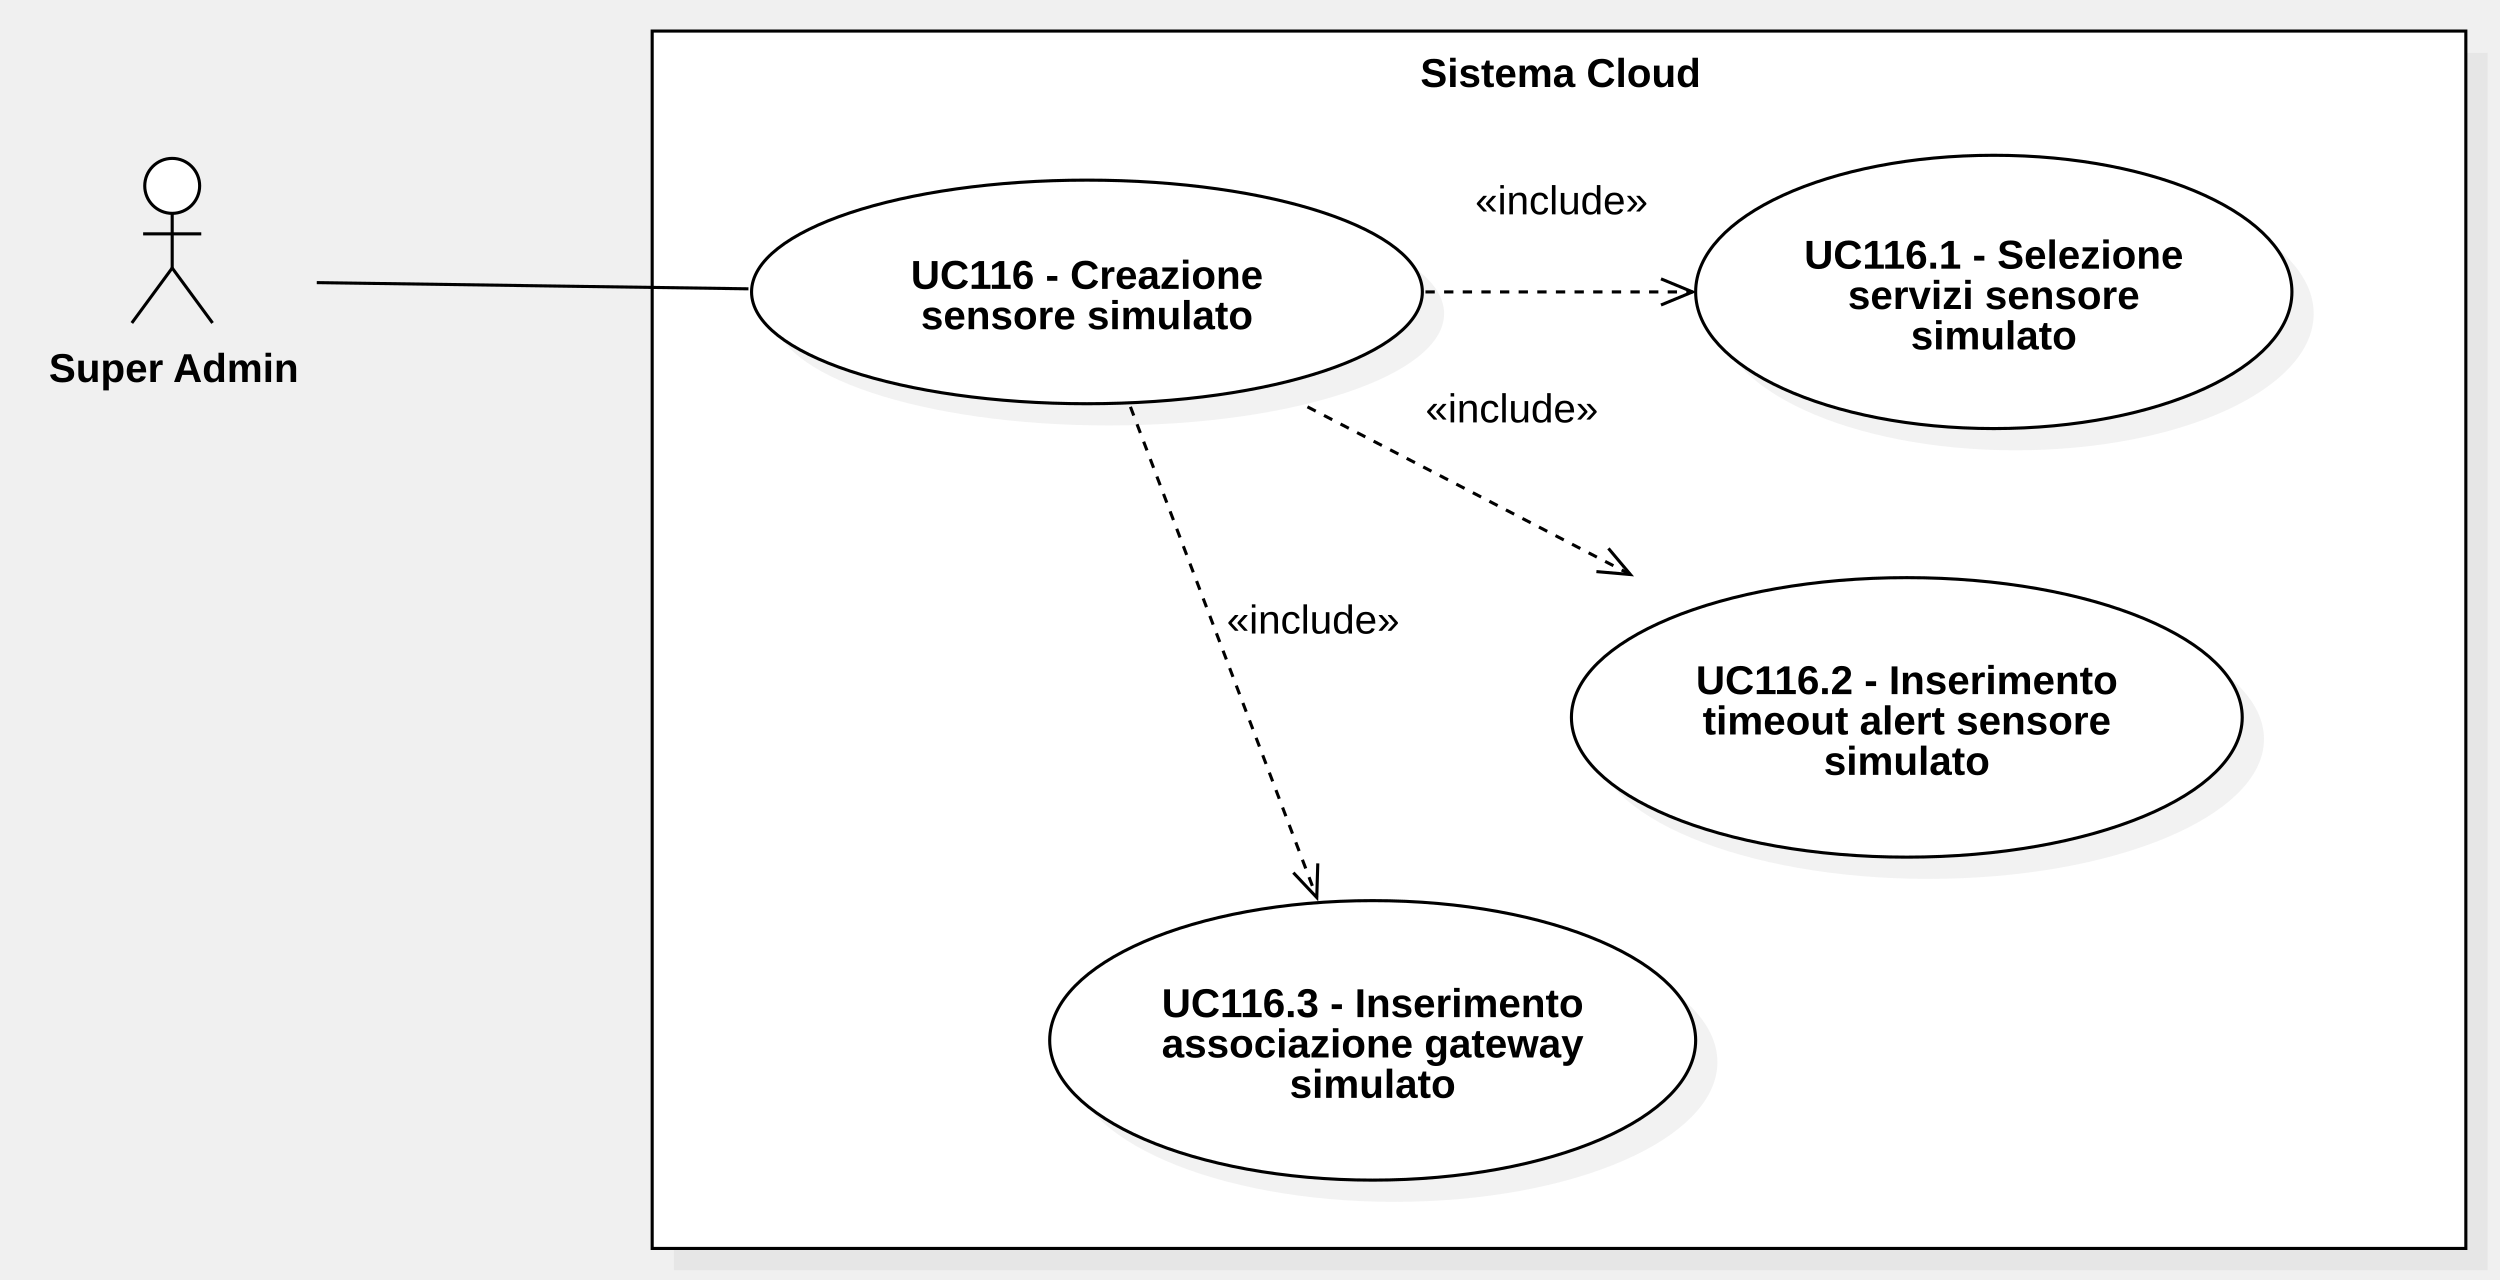
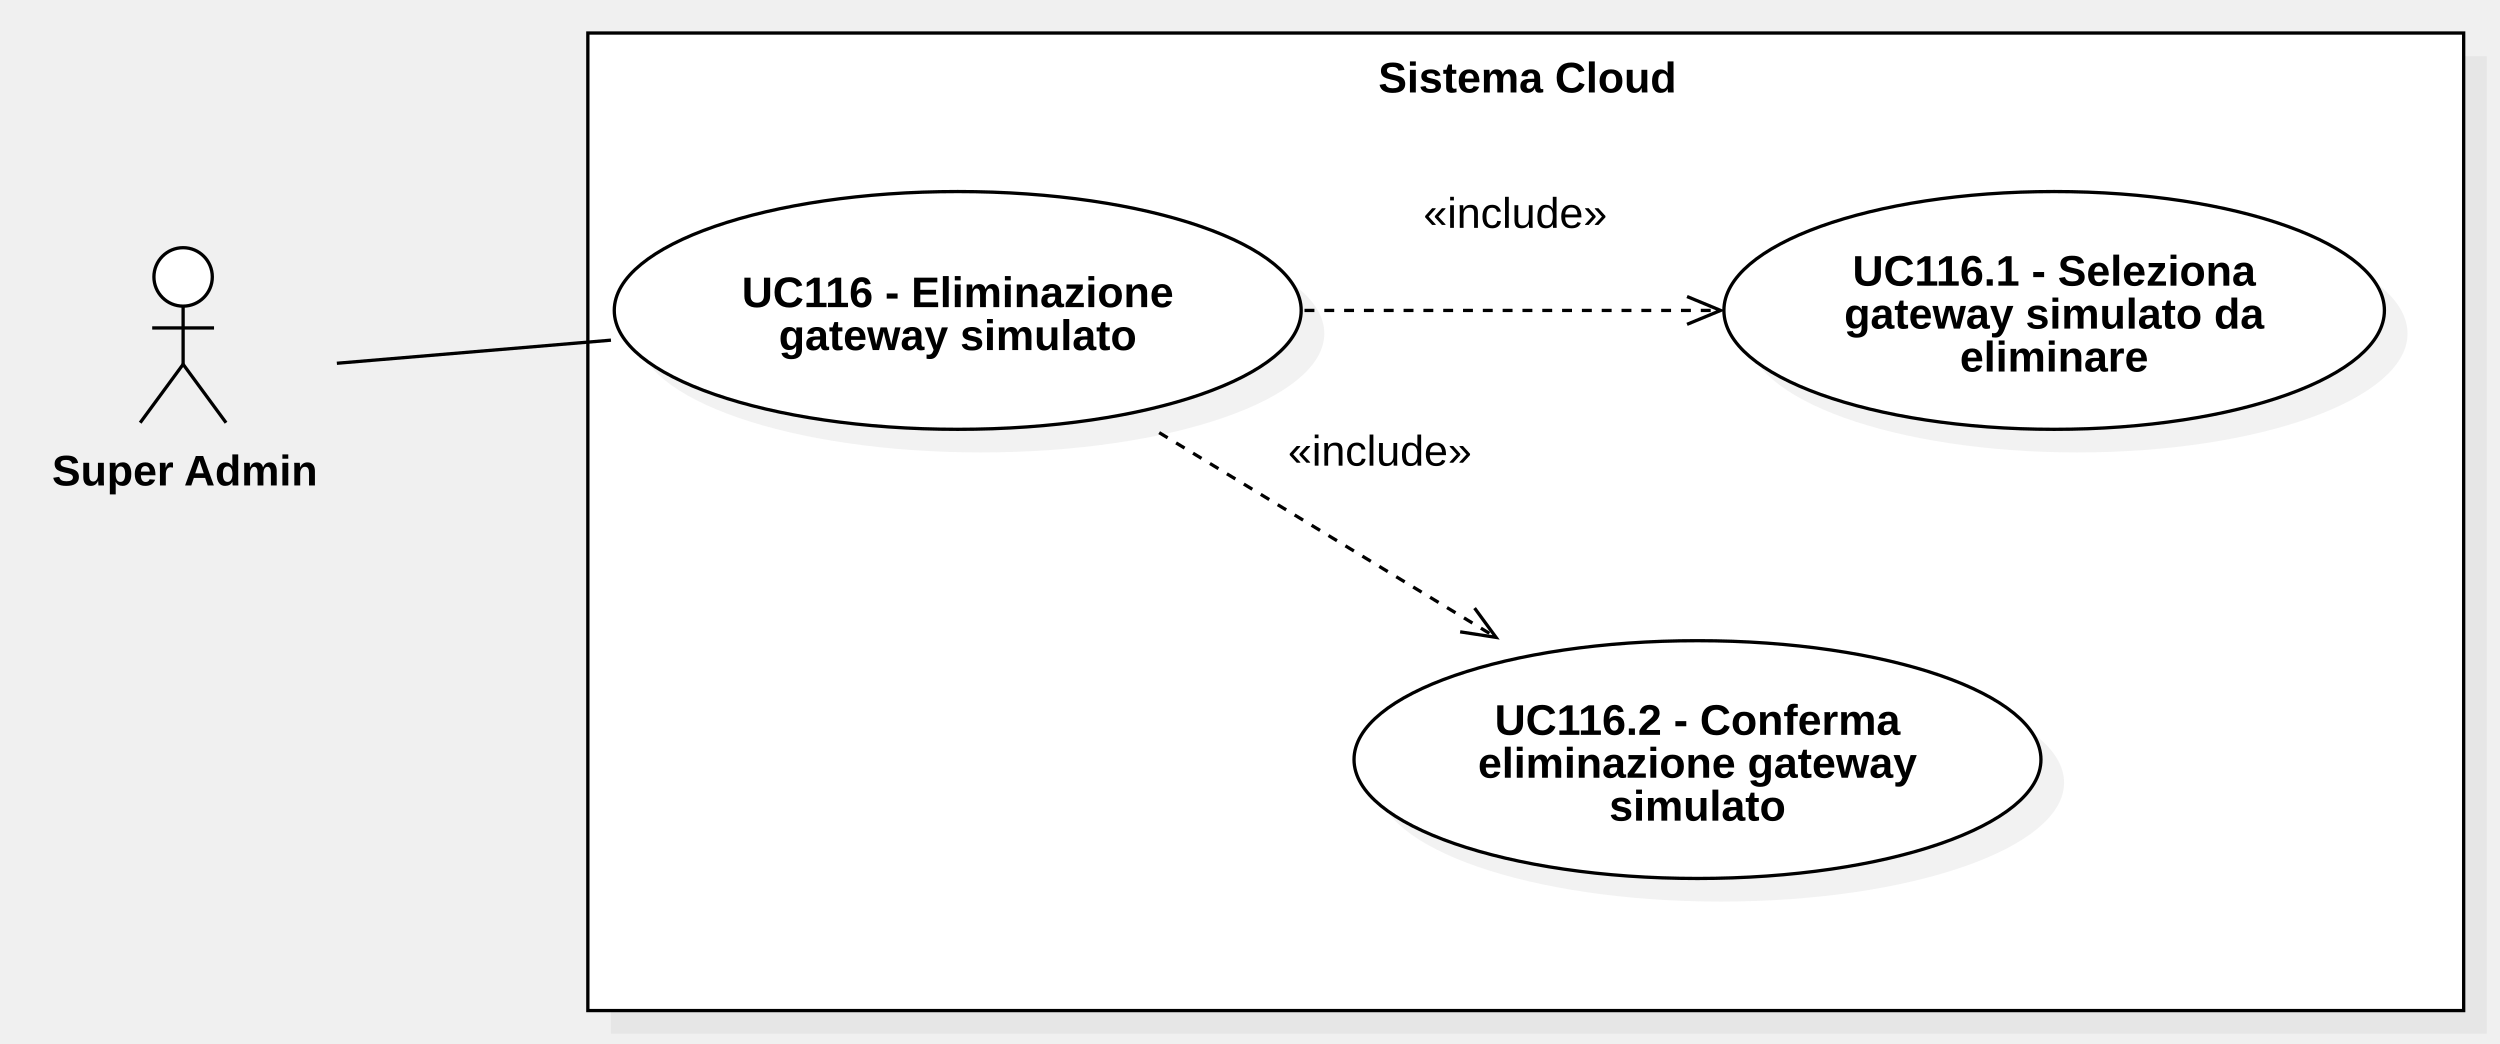
- <svg xmlns="http://www.w3.org/2000/svg" version="1.1" width="805" height="412">
+ <svg xmlns="http://www.w3.org/2000/svg" version="1.1" width="757" height="316">
  <defs />
  <g>
    <g>
-       <rect fill="#C0C0C0" stroke="none" x="464" y="418" width="584" height="392" transform="matrix(1 0 0 1 -247 -401)" fill-opacity="0.2" />
+       <rect fill="#C0C0C0" stroke="none" x="456" y="466" width="568" height="296" transform="matrix(1 0 0 1 -271 -449)" fill-opacity="0.2" />
    </g>
    <g>
-       <rect fill="#ffffff" stroke="none" x="457" y="411" width="584" height="392" transform="matrix(1 0 0 1 -247 -401)" />
+       <rect fill="#ffffff" stroke="none" x="449" y="459" width="568" height="296" transform="matrix(1 0 0 1 -271 -449)" />
    </g>
    <g>
-       <path fill="none" stroke="#000000" paint-order="fill stroke markers" d=" M 210 10 L 794 10 L 794 402 L 210 402 L 210 10 Z Z" stroke-miterlimit="10" stroke-dasharray="" />
+       <path fill="none" stroke="#000000" paint-order="fill stroke markers" d=" M 178 10 L 746 10 L 746 306 L 178 306 L 178 10 Z Z" stroke-miterlimit="10" stroke-dasharray="" />
    </g>
    <g>
      <g>
        <path fill="none" stroke="none" />
-         <text fill="#000000" stroke="none" font-family="Arial" font-size="13px" font-style="normal" font-weight="bold" text-decoration="undefined" x="749.5" y="424.5" text-anchor="middle" dominant-baseline="central" transform="matrix(1 0 0 1 -247 -401)">Sistema Cloud</text>
+         <text fill="#000000" stroke="none" font-family="Arial" font-size="13px" font-style="normal" font-weight="bold" text-decoration="undefined" x="733.5" y="472.5" text-anchor="middle" dominant-baseline="central" transform="matrix(1 0 0 1 -271 -449)">Sistema Cloud</text>
      </g>
    </g>
    <g>
-       <path fill="#ffffff" stroke="none" paint-order="stroke fill markers" d=" M 46.607 59.85 C 46.607 54.962 50.565 51 55.447 51 C 60.329 51 64.287 54.962 64.287 59.85 C 64.287 64.738 60.329 68.7 55.447 68.7 C 50.565 68.7 46.607 64.738 46.607 59.85 Z" />
+       <path fill="#ffffff" stroke="none" paint-order="stroke fill markers" d=" M 46.607 83.85 C 46.607 78.962 50.565 75 55.447 75 C 60.329 75 64.287 78.962 64.287 83.85 C 64.287 88.738 60.329 92.7 55.447 92.7 C 50.565 92.7 46.607 88.738 46.607 83.85 Z" />
    </g>
    <g>
-       <path fill="none" stroke="#000000" paint-order="fill stroke markers" d=" M 46.607 59.85 C 46.607 54.962 50.565 51 55.447 51 C 60.329 51 64.287 54.962 64.287 59.85 C 64.287 64.738 60.329 68.7 55.447 68.7 C 50.565 68.7 46.607 64.738 46.607 59.85 Z" stroke-miterlimit="10" stroke-dasharray="" />
+       <path fill="none" stroke="#000000" paint-order="fill stroke markers" d=" M 46.607 83.85 C 46.607 78.962 50.565 75 55.447 75 C 60.329 75 64.287 78.962 64.287 83.85 C 64.287 88.738 60.329 92.7 55.447 92.7 C 50.565 92.7 46.607 88.738 46.607 83.85 Z" stroke-miterlimit="10" stroke-dasharray="" />
    </g>
    <g>
-       <path fill="none" stroke="#000000" paint-order="fill stroke markers" d=" M 55.447 68.7 L 55.447 86.3" stroke-miterlimit="10" stroke-dasharray="" />
+       <path fill="none" stroke="#000000" paint-order="fill stroke markers" d=" M 55.447 92.7 L 55.447 110.3" stroke-miterlimit="10" stroke-dasharray="" />
    </g>
    <g>
-       <path fill="none" stroke="#000000" paint-order="fill stroke markers" d=" M 46.087 75.3 L 64.807 75.3" stroke-miterlimit="10" stroke-dasharray="" />
+       <path fill="none" stroke="#000000" paint-order="fill stroke markers" d=" M 46.087 99.3 L 64.807 99.3" stroke-miterlimit="10" stroke-dasharray="" />
    </g>
    <g>
-       <path fill="none" stroke="#000000" paint-order="fill stroke markers" d=" M 55.447 86.3 L 42.447 104" stroke-miterlimit="10" stroke-dasharray="" />
+       <path fill="none" stroke="#000000" paint-order="fill stroke markers" d=" M 55.447 110.3 L 42.447 128" stroke-miterlimit="10" stroke-dasharray="" />
    </g>
    <g>
-       <path fill="none" stroke="#000000" paint-order="fill stroke markers" d=" M 55.447 86.3 L 68.447 104" stroke-miterlimit="10" stroke-dasharray="" />
+       <path fill="none" stroke="#000000" paint-order="fill stroke markers" d=" M 55.447 110.3 L 68.447 128" stroke-miterlimit="10" stroke-dasharray="" />
    </g>
    <g>
      <g>
        <path fill="none" stroke="none" />
-         <text fill="#000000" stroke="none" font-family="Arial" font-size="13px" font-style="normal" font-weight="bold" text-decoration="undefined" x="302.947" y="519.5" text-anchor="middle" dominant-baseline="central" transform="matrix(1 0 0 1 -247 -401)">Super Admin</text>
+         <text fill="#000000" stroke="none" font-family="Arial" font-size="13px" font-style="normal" font-weight="bold" text-decoration="undefined" x="326.947" y="591.5" text-anchor="middle" dominant-baseline="central" transform="matrix(1 0 0 1 -271 -449)">Super Admin</text>
      </g>
    </g>
    <g>
-       <path fill="#C0C0C0" stroke="none" paint-order="stroke fill markers" d=" M 249 101 C 249 81.118 297.353 65 357 65 C 416.647 65 465 81.118 465 101 C 465 120.882 416.647 137 357 137 C 297.353 137 249 120.882 249 101 Z" fill-opacity="0.2" />
+       <path fill="#C0C0C0" stroke="none" paint-order="stroke fill markers" d=" M 193 101 C 193 81.118 239.562 65 297 65 C 354.438 65 401 81.118 401 101 C 401 120.882 354.438 137 297 137 C 239.562 137 193 120.882 193 101 Z" fill-opacity="0.2" />
    </g>
    <g>
-       <path fill="#ffffff" stroke="none" paint-order="stroke fill markers" d=" M 242 94 C 242 74.118 290.353 58 350 58 C 409.647 58 458 74.118 458 94 C 458 113.882 409.647 130 350 130 C 290.353 130 242 113.882 242 94 Z" />
+       <path fill="#ffffff" stroke="none" paint-order="stroke fill markers" d=" M 186 94 C 186 74.118 232.562 58 290 58 C 347.438 58 394 74.118 394 94 C 394 113.882 347.438 130 290 130 C 232.562 130 186 113.882 186 94 Z" />
    </g>
    <g>
-       <path fill="none" stroke="#000000" paint-order="fill stroke markers" d=" M 242 94 C 242 74.118 290.353 58 350 58 C 409.647 58 458 74.118 458 94 C 458 113.882 409.647 130 350 130 C 290.353 130 242 113.882 242 94 Z" stroke-miterlimit="10" stroke-dasharray="" />
+       <path fill="none" stroke="#000000" paint-order="fill stroke markers" d=" M 186 94 C 186 74.118 232.562 58 290 58 C 347.438 58 394 74.118 394 94 C 394 113.882 347.438 130 290 130 C 232.562 130 186 113.882 186 94 Z" stroke-miterlimit="10" stroke-dasharray="" />
    </g>
    <g>
      <g>
        <path fill="none" stroke="none" />
-         <text fill="#000000" stroke="none" font-family="Arial" font-size="13px" font-style="normal" font-weight="bold" text-decoration="undefined" x="597" y="489.5" text-anchor="middle" dominant-baseline="central" transform="matrix(1 0 0 1 -247 -401)">UC116 - Creazione</text>
-         <text fill="#000000" stroke="none" font-family="Arial" font-size="13px" font-style="normal" font-weight="bold" text-decoration="undefined" x="597" y="502.5" text-anchor="middle" dominant-baseline="central" transform="matrix(1 0 0 1 -247 -401)">sensore simulato</text>
+         <text fill="#000000" stroke="none" font-family="Arial" font-size="13px" font-style="normal" font-weight="bold" text-decoration="undefined" x="561" y="537.5" text-anchor="middle" dominant-baseline="central" transform="matrix(1 0 0 1 -271 -449)">UC116 - Eliminazione</text>
+         <text fill="#000000" stroke="none" font-family="Arial" font-size="13px" font-style="normal" font-weight="bold" text-decoration="undefined" x="561" y="550.5" text-anchor="middle" dominant-baseline="central" transform="matrix(1 0 0 1 -271 -449)">gateway simulato</text>
      </g>
    </g>
    <g>
-       <path fill="none" stroke="#000000" paint-order="fill stroke markers" d=" M 102 91 L 241 93" stroke-miterlimit="10" stroke-dasharray="" />
+       <path fill="#C0C0C0" stroke="none" paint-order="stroke fill markers" d=" M 529 101 C 529 81.118 573.772 65 629 65 C 684.228 65 729 81.118 729 101 C 729 120.882 684.228 137 629 137 C 573.772 137 529 120.882 529 101 Z" fill-opacity="0.2" />
    </g>
    <g>
-       <path fill="#C0C0C0" stroke="none" paint-order="stroke fill markers" d=" M 553 101 C 553 76.699 595.981 57 649 57 C 702.019 57 745 76.699 745 101 C 745 125.301 702.019 145 649 145 C 595.981 145 553 125.301 553 101 Z" fill-opacity="0.2" />
+       <path fill="#ffffff" stroke="none" paint-order="stroke fill markers" d=" M 522 94 C 522 74.118 566.772 58 622 58 C 677.228 58 722 74.118 722 94 C 722 113.882 677.228 130 622 130 C 566.772 130 522 113.882 522 94 Z" />
    </g>
    <g>
-       <path fill="#ffffff" stroke="none" paint-order="stroke fill markers" d=" M 546 94 C 546 69.699 588.981 50 642 50 C 695.019 50 738 69.699 738 94 C 738 118.301 695.019 138 642 138 C 588.981 138 546 118.301 546 94 Z" />
-     </g>
-     <g>
-       <path fill="none" stroke="#000000" paint-order="fill stroke markers" d=" M 546 94 C 546 69.699 588.981 50 642 50 C 695.019 50 738 69.699 738 94 C 738 118.301 695.019 138 642 138 C 588.981 138 546 118.301 546 94 Z" stroke-miterlimit="10" stroke-dasharray="" />
+       <path fill="none" stroke="#000000" paint-order="fill stroke markers" d=" M 522 94 C 522 74.118 566.772 58 622 58 C 677.228 58 722 74.118 722 94 C 722 113.882 677.228 130 622 130 C 566.772 130 522 113.882 522 94 Z" stroke-miterlimit="10" stroke-dasharray="" />
    </g>
    <g>
      <g>
        <path fill="none" stroke="none" />
-         <text fill="#000000" stroke="none" font-family="Arial" font-size="13px" font-style="normal" font-weight="bold" text-decoration="undefined" x="889" y="483" text-anchor="middle" dominant-baseline="central" transform="matrix(1 0 0 1 -247 -401)">UC116.1 - Selezione</text>
-         <text fill="#000000" stroke="none" font-family="Arial" font-size="13px" font-style="normal" font-weight="bold" text-decoration="undefined" x="889" y="496" text-anchor="middle" dominant-baseline="central" transform="matrix(1 0 0 1 -247 -401)">servizi sensore</text>
-         <text fill="#000000" stroke="none" font-family="Arial" font-size="13px" font-style="normal" font-weight="bold" text-decoration="undefined" x="889" y="509" text-anchor="middle" dominant-baseline="central" transform="matrix(1 0 0 1 -247 -401)">simulato</text>
+         <text fill="#000000" stroke="none" font-family="Arial" font-size="13px" font-style="normal" font-weight="bold" text-decoration="undefined" x="893" y="531" text-anchor="middle" dominant-baseline="central" transform="matrix(1 0 0 1 -271 -449)">UC116.1 - Seleziona</text>
+         <text fill="#000000" stroke="none" font-family="Arial" font-size="13px" font-style="normal" font-weight="bold" text-decoration="undefined" x="893" y="544" text-anchor="middle" dominant-baseline="central" transform="matrix(1 0 0 1 -271 -449)">gateway simulato da</text>
+         <text fill="#000000" stroke="none" font-family="Arial" font-size="13px" font-style="normal" font-weight="bold" text-decoration="undefined" x="893" y="557" text-anchor="middle" dominant-baseline="central" transform="matrix(1 0 0 1 -271 -449)">eliminare</text>
      </g>
    </g>
    <g>
-       <path fill="#C0C0C0" stroke="none" paint-order="stroke fill markers" d=" M 513 238 C 513 213.147 561.353 193 621 193 C 680.647 193 729 213.147 729 238 C 729 262.853 680.647 283 621 283 C 561.353 283 513 262.853 513 238 Z" fill-opacity="0.2" />
+       <path fill="#C0C0C0" stroke="none" paint-order="stroke fill markers" d=" M 417 237 C 417 217.118 463.562 201 521 201 C 578.438 201 625 217.118 625 237 C 625 256.882 578.438 273 521 273 C 463.562 273 417 256.882 417 237 Z" fill-opacity="0.2" />
    </g>
    <g>
-       <path fill="#ffffff" stroke="none" paint-order="stroke fill markers" d=" M 506 231 C 506 206.147 554.353 186 614 186 C 673.647 186 722 206.147 722 231 C 722 255.853 673.647 276 614 276 C 554.353 276 506 255.853 506 231 Z" />
+       <path fill="#ffffff" stroke="none" paint-order="stroke fill markers" d=" M 410 230 C 410 210.118 456.562 194 514 194 C 571.438 194 618 210.118 618 230 C 618 249.882 571.438 266 514 266 C 456.562 266 410 249.882 410 230 Z" />
    </g>
    <g>
-       <path fill="none" stroke="#000000" paint-order="fill stroke markers" d=" M 506 231 C 506 206.147 554.353 186 614 186 C 673.647 186 722 206.147 722 231 C 722 255.853 673.647 276 614 276 C 554.353 276 506 255.853 506 231 Z" stroke-miterlimit="10" stroke-dasharray="" />
+       <path fill="none" stroke="#000000" paint-order="fill stroke markers" d=" M 410 230 C 410 210.118 456.562 194 514 194 C 571.438 194 618 210.118 618 230 C 618 249.882 571.438 266 514 266 C 456.562 266 410 249.882 410 230 Z" stroke-miterlimit="10" stroke-dasharray="" />
    </g>
    <g>
      <g>
        <path fill="none" stroke="none" />
-         <text fill="#000000" stroke="none" font-family="Arial" font-size="13px" font-style="normal" font-weight="bold" text-decoration="undefined" x="861" y="620" text-anchor="middle" dominant-baseline="central" transform="matrix(1 0 0 1 -247 -401)">UC116.2 - Inserimento</text>
-         <text fill="#000000" stroke="none" font-family="Arial" font-size="13px" font-style="normal" font-weight="bold" text-decoration="undefined" x="861" y="633" text-anchor="middle" dominant-baseline="central" transform="matrix(1 0 0 1 -247 -401)">timeout alert sensore</text>
-         <text fill="#000000" stroke="none" font-family="Arial" font-size="13px" font-style="normal" font-weight="bold" text-decoration="undefined" x="861" y="646" text-anchor="middle" dominant-baseline="central" transform="matrix(1 0 0 1 -247 -401)">simulato</text>
+         <text fill="#000000" stroke="none" font-family="Arial" font-size="13px" font-style="normal" font-weight="bold" text-decoration="undefined" x="785" y="667" text-anchor="middle" dominant-baseline="central" transform="matrix(1 0 0 1 -271 -449)">UC116.2 - Conferma</text>
+         <text fill="#000000" stroke="none" font-family="Arial" font-size="13px" font-style="normal" font-weight="bold" text-decoration="undefined" x="785" y="680" text-anchor="middle" dominant-baseline="central" transform="matrix(1 0 0 1 -271 -449)">eliminazione gateway</text>
+         <text fill="#000000" stroke="none" font-family="Arial" font-size="13px" font-style="normal" font-weight="bold" text-decoration="undefined" x="785" y="693" text-anchor="middle" dominant-baseline="central" transform="matrix(1 0 0 1 -271 -449)">simulato</text>
      </g>
    </g>
    <g>
-       <path fill="#C0C0C0" stroke="none" paint-order="stroke fill markers" d=" M 345 342 C 345 317.147 391.562 297 449 297 C 506.438 297 553 317.147 553 342 C 553 366.853 506.438 387 449 387 C 391.562 387 345 366.853 345 342 Z" fill-opacity="0.2" />
+       <path fill="none" stroke="#000000" paint-order="fill stroke markers" d=" M 102 110 L 185 103" stroke-miterlimit="10" stroke-dasharray="" />
    </g>
    <g>
-       <path fill="#ffffff" stroke="none" paint-order="stroke fill markers" d=" M 338 335 C 338 310.147 384.562 290 442 290 C 499.438 290 546 310.147 546 335 C 546 359.853 499.438 380 442 380 C 384.562 380 338 359.853 338 335 Z" />
+       <path fill="none" stroke="#000000" paint-order="fill stroke markers" d=" M 395 94 L 521 94" stroke-miterlimit="10" stroke-dasharray="3" />
    </g>
    <g>
-       <path fill="none" stroke="#000000" paint-order="fill stroke markers" d=" M 338 335 C 338 310.147 384.562 290 442 290 C 499.438 290 546 310.147 546 335 C 546 359.853 499.438 380 442 380 C 384.562 380 338 359.853 338 335 Z" stroke-miterlimit="10" stroke-dasharray="" />
+       <path fill="none" stroke="#000000" paint-order="fill stroke markers" d=" M 510.837 98.21 L 521 94 L 510.837 89.79" stroke-miterlimit="10" stroke-dasharray="" />
+     </g>
+     <g>
+       <rect fill="#ffffff" stroke="none" x="702" y="507" width="55.656" height="13" transform="matrix(1 0 0 1 -271 -449)" />
    </g>
    <g>
      <g>
        <path fill="none" stroke="none" />
-         <text fill="#000000" stroke="none" font-family="Arial" font-size="13px" font-style="normal" font-weight="bold" text-decoration="undefined" x="689" y="724" text-anchor="middle" dominant-baseline="central" transform="matrix(1 0 0 1 -247 -401)">UC116.3 - Inserimento</text>
-         <text fill="#000000" stroke="none" font-family="Arial" font-size="13px" font-style="normal" font-weight="bold" text-decoration="undefined" x="689" y="737" text-anchor="middle" dominant-baseline="central" transform="matrix(1 0 0 1 -247 -401)">associazione gateway</text>
-         <text fill="#000000" stroke="none" font-family="Arial" font-size="13px" font-style="normal" font-weight="bold" text-decoration="undefined" x="689" y="750" text-anchor="middle" dominant-baseline="central" transform="matrix(1 0 0 1 -247 -401)">simulato</text>
+         <text fill="#000000" stroke="none" font-family="Arial" font-size="13px" font-style="normal" font-weight="normal" text-decoration="undefined" x="729.828" y="513.5" text-anchor="middle" dominant-baseline="central" transform="matrix(1 0 0 1 -271 -449)">«include»</text>
      </g>
    </g>
    <g>
-       <path fill="none" stroke="#000000" paint-order="fill stroke markers" d=" M 364 131 L 424 289" stroke-miterlimit="10" stroke-dasharray="3" />
+       <path fill="none" stroke="#000000" paint-order="fill stroke markers" d=" M 351 131 L 453 193" stroke-miterlimit="10" stroke-dasharray="3" />
    </g>
    <g>
-       <path fill="none" stroke="#000000" paint-order="fill stroke markers" d=" M 416.457 280.994 L 424 289 L 424.327 278.005" stroke-miterlimit="10" stroke-dasharray="" />
+       <path fill="none" stroke="#000000" paint-order="fill stroke markers" d=" M 442.129 191.318 L 453 193 L 446.502 184.124" stroke-miterlimit="10" stroke-dasharray="" />
    </g>
    <g>
-       <rect fill="#ffffff" stroke="none" x="642" y="594" width="55.656" height="13" transform="matrix(1 0 0 1 -247 -401)" />
+       <rect fill="#ffffff" stroke="none" x="661" y="579" width="55.656" height="13" transform="matrix(1 0 0 1 -271 -449)" />
    </g>
    <g>
      <g>
        <path fill="none" stroke="none" />
-         <text fill="#000000" stroke="none" font-family="Arial" font-size="13px" font-style="normal" font-weight="normal" text-decoration="undefined" x="669.828" y="600.5" text-anchor="middle" dominant-baseline="central" transform="matrix(1 0 0 1 -247 -401)">«include»</text>
-       </g>
-     </g>
-     <g>
-       <path fill="none" stroke="#000000" paint-order="fill stroke markers" d=" M 421 131 L 525 185" stroke-miterlimit="10" stroke-dasharray="3" />
-     </g>
-     <g>
-       <path fill="none" stroke="#000000" paint-order="fill stroke markers" d=" M 514.041 184.053 L 525 185 L 517.92 176.581" stroke-miterlimit="10" stroke-dasharray="" />
-     </g>
-     <g>
-       <rect fill="#ffffff" stroke="none" x="706" y="526" width="55.656" height="13" transform="matrix(1 0 0 1 -247 -401)" />
-     </g>
-     <g>
-       <g>
-         <path fill="none" stroke="none" />
-         <text fill="#000000" stroke="none" font-family="Arial" font-size="13px" font-style="normal" font-weight="normal" text-decoration="undefined" x="733.828" y="532.5" text-anchor="middle" dominant-baseline="central" transform="matrix(1 0 0 1 -247 -401)">«include»</text>
-       </g>
-     </g>
-     <g>
-       <path fill="none" stroke="#000000" paint-order="fill stroke markers" d=" M 459 94 L 545 94" stroke-miterlimit="10" stroke-dasharray="3" />
-     </g>
-     <g>
-       <path fill="none" stroke="#000000" paint-order="fill stroke markers" d=" M 534.837 98.21 L 545 94 L 534.837 89.79" stroke-miterlimit="10" stroke-dasharray="" />
-     </g>
-     <g>
-       <rect fill="#ffffff" stroke="none" x="722" y="459" width="55.656" height="13" transform="matrix(1 0 0 1 -247 -401)" />
-     </g>
-     <g>
-       <g>
-         <path fill="none" stroke="none" />
-         <text fill="#000000" stroke="none" font-family="Arial" font-size="13px" font-style="normal" font-weight="normal" text-decoration="undefined" x="749.828" y="465.5" text-anchor="middle" dominant-baseline="central" transform="matrix(1 0 0 1 -247 -401)">«include»</text>
+         <text fill="#000000" stroke="none" font-family="Arial" font-size="13px" font-style="normal" font-weight="normal" text-decoration="undefined" x="688.828" y="585.5" text-anchor="middle" dominant-baseline="central" transform="matrix(1 0 0 1 -271 -449)">«include»</text>
      </g>
    </g>
  </g>
</svg>
